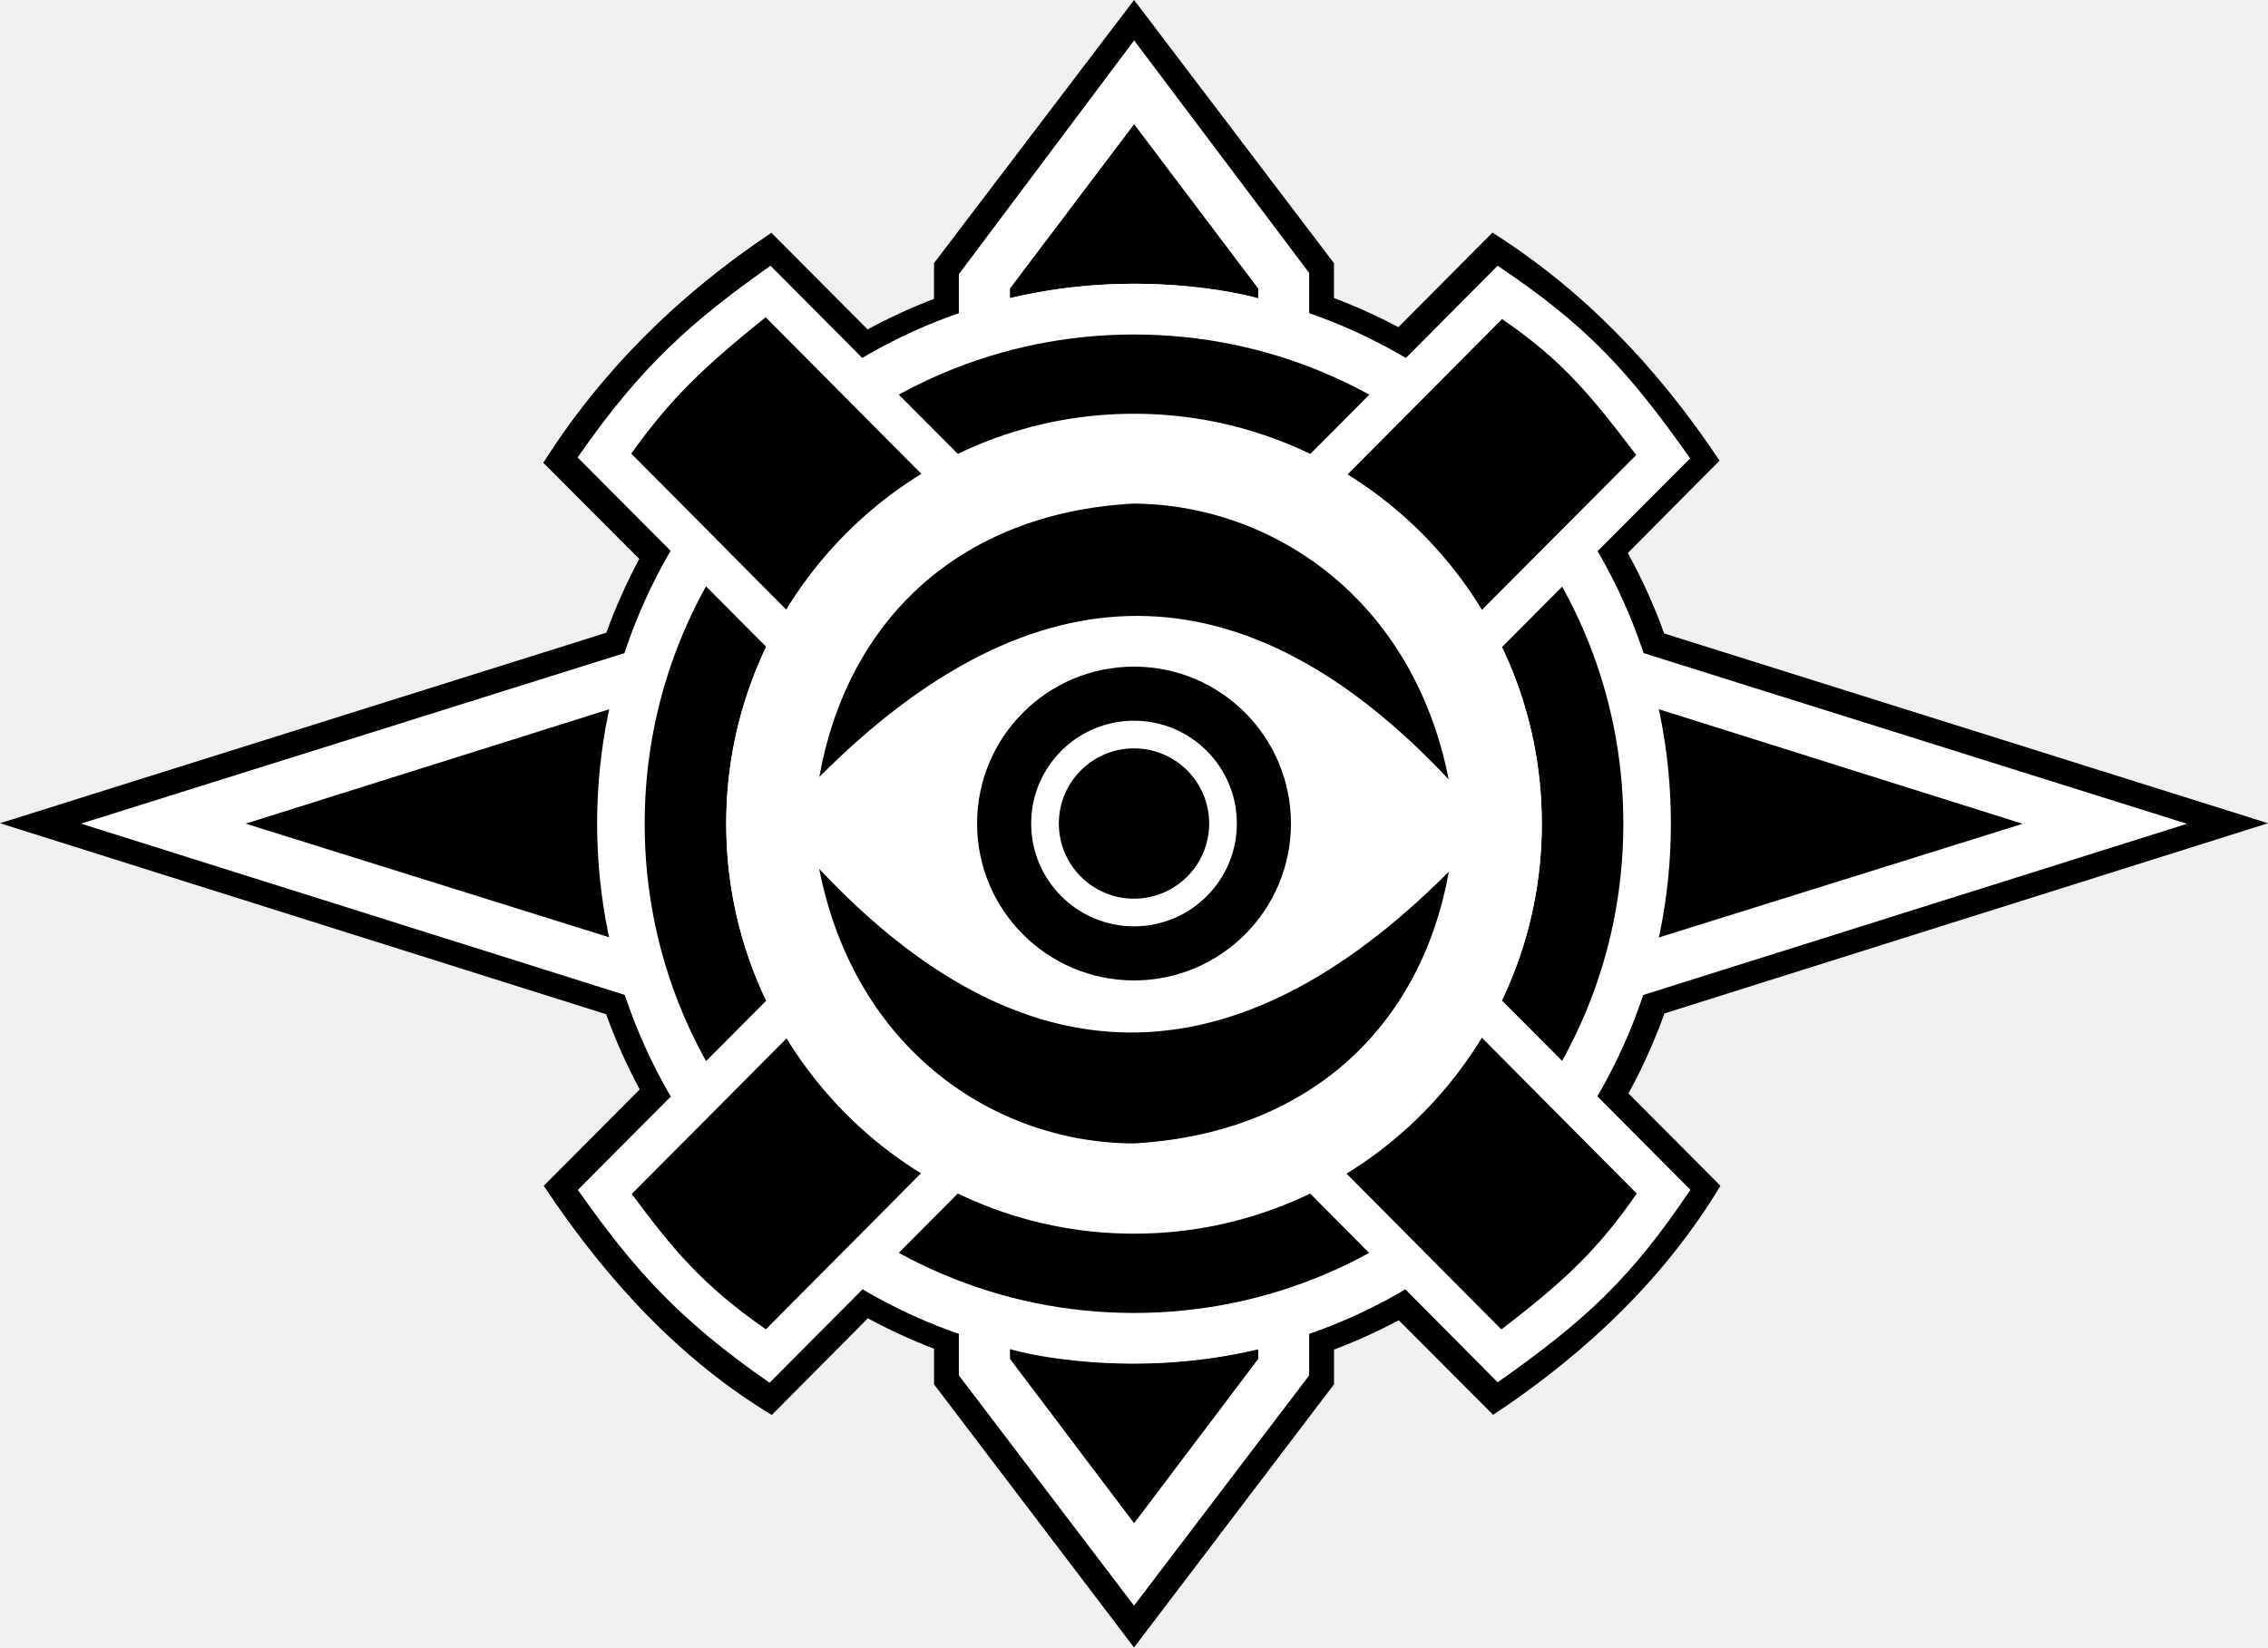
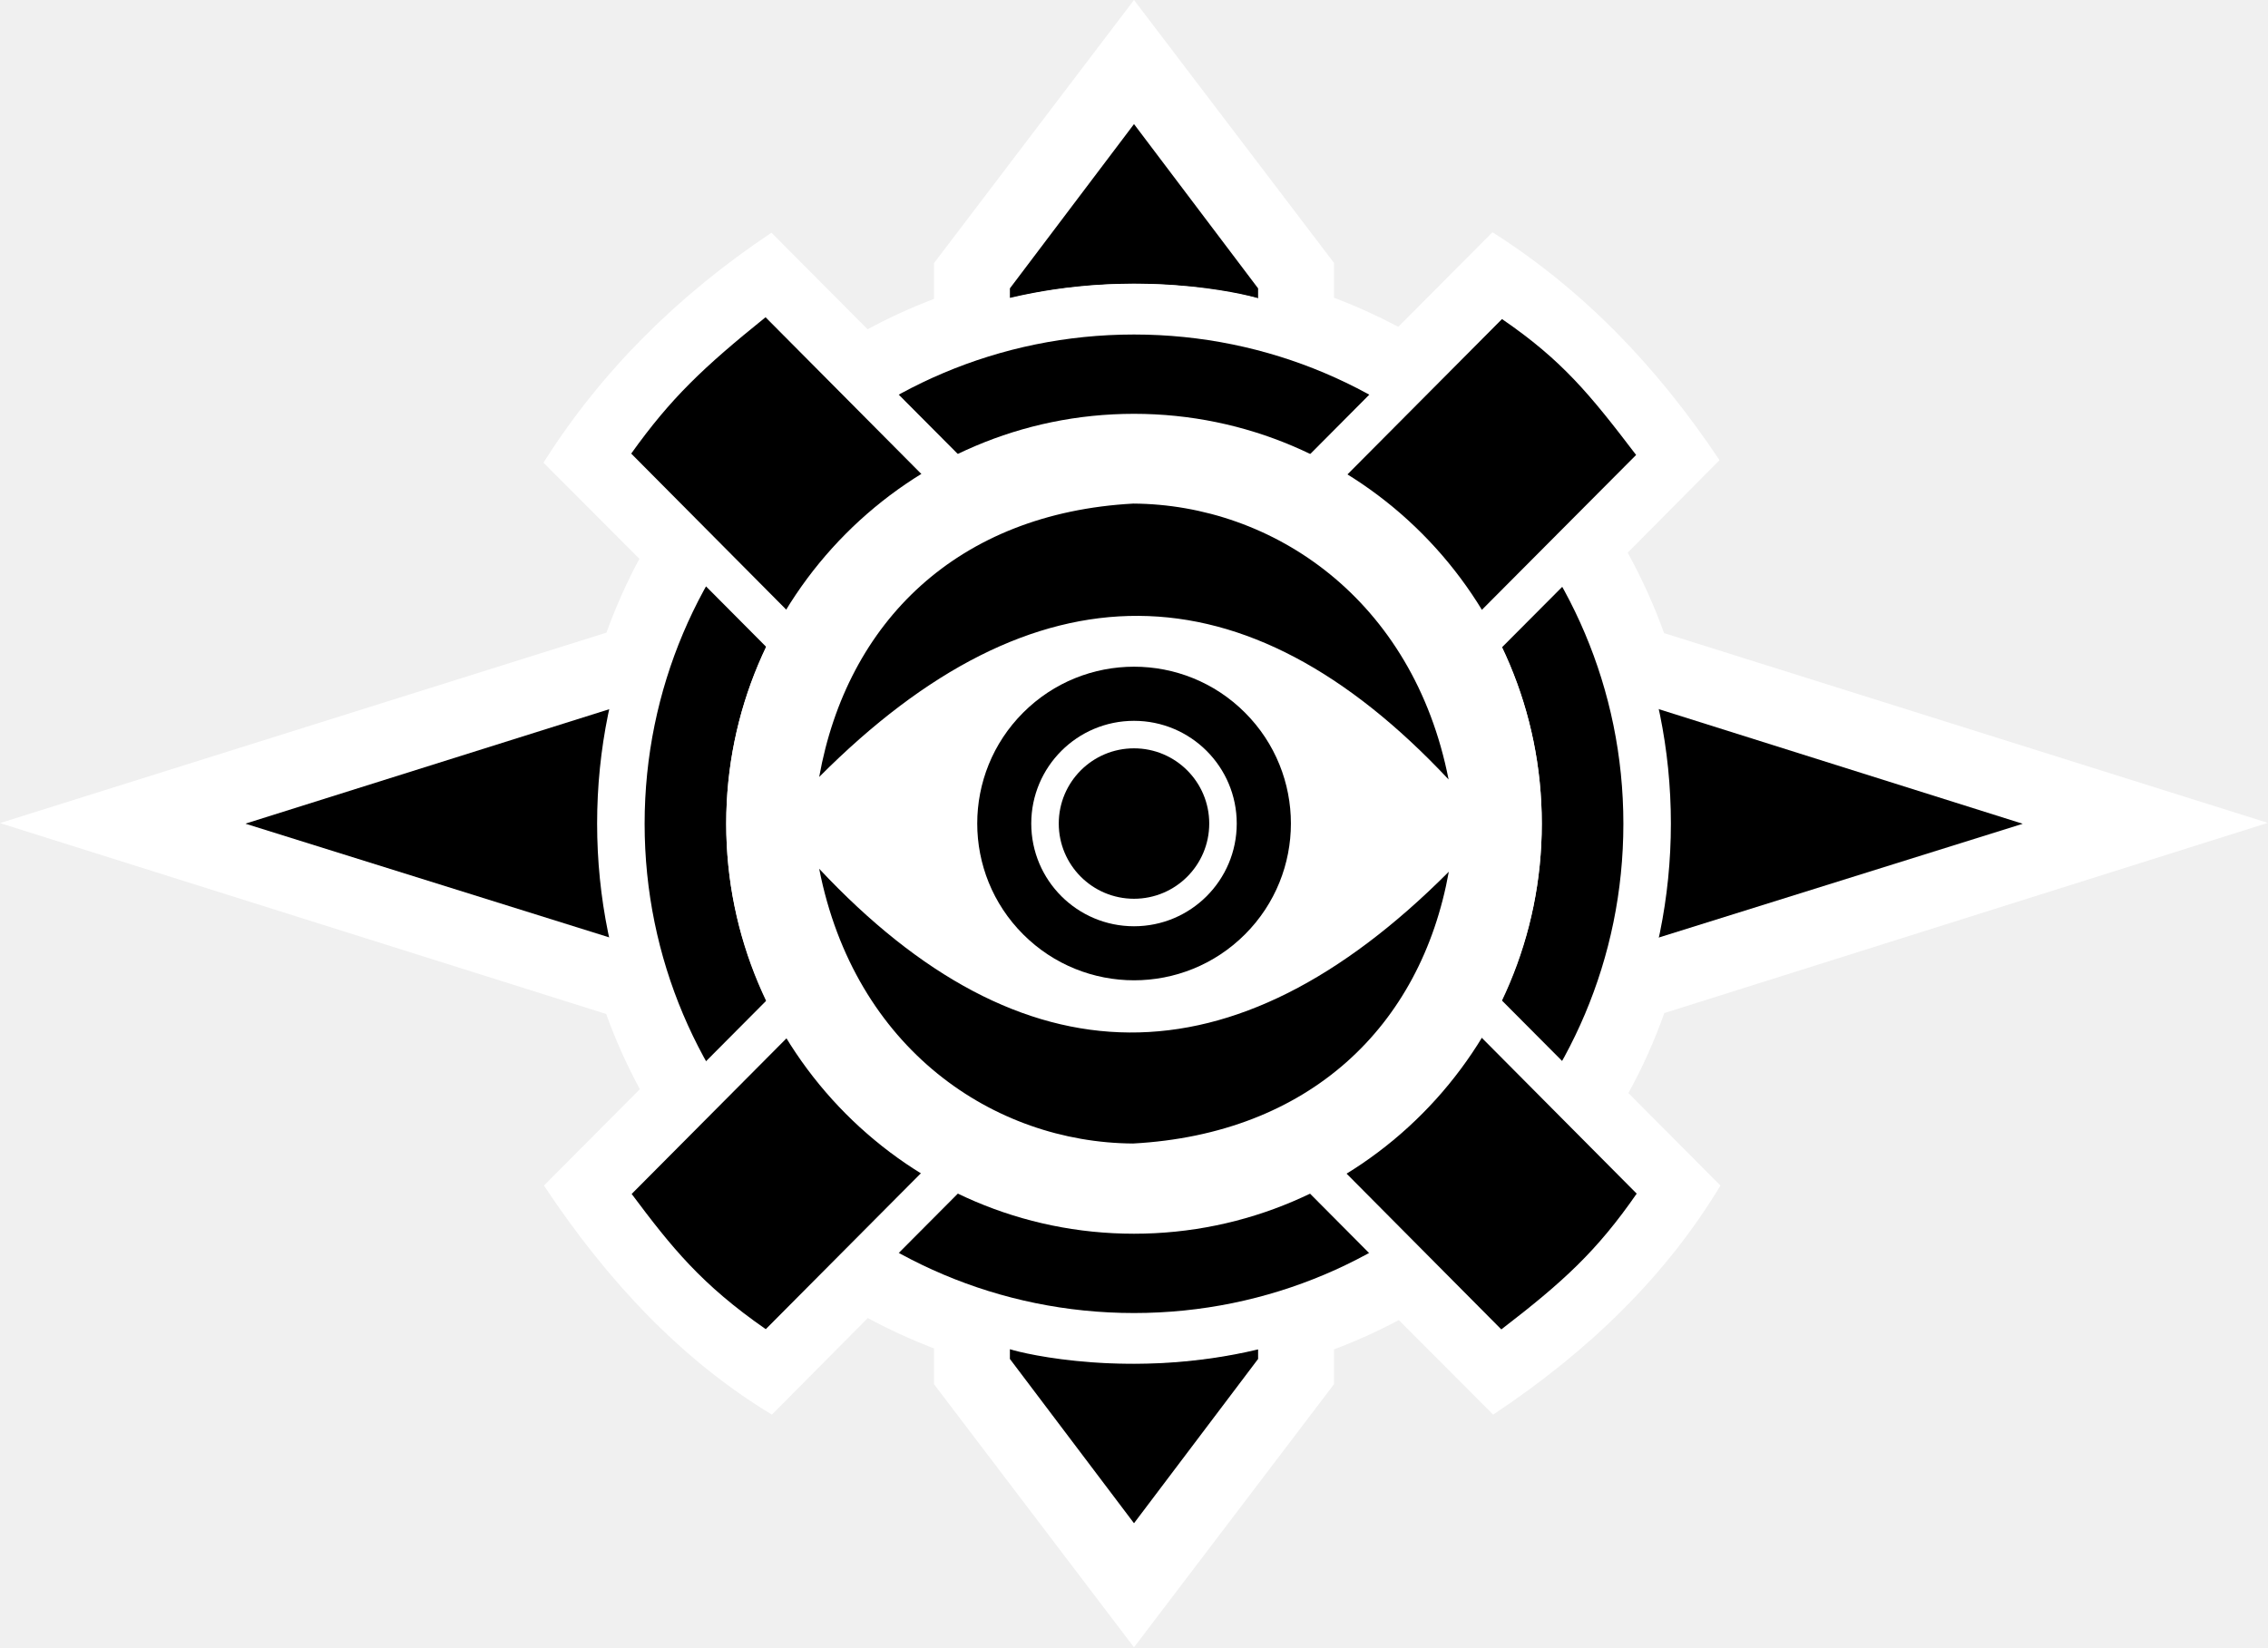
- <svg xmlns="http://www.w3.org/2000/svg" id="Ebene_4" data-name="Ebene 4" viewBox="0 0 997.77 724.94" version="1.1" width="997.77" height="724.94">
-   <defs id="defs1">
-     <style id="style1">
-       .cls-1 {
+ <svg xmlns="http://www.w3.org/2000/svg" id="Ebene_4" version="1.1" viewBox="0 0 997.8 724.9">
+   <defs>
+     <style>
+       .st0 {
        fill: #fff;
-       }
- 
-       .cls-1, .cls-2 {
-         stroke-width: 0px;
-       }
- 
-       .cls-2 {
-         fill: #000000;
      }
    </style>
  </defs>
-   <path class="cls-2" d="m 732.24,445.94 265.53,-83.69 -265.64,-83.5 c -4.42,-12.28 -9.78,-24.11 -16,-35.4 L 756.49,202.7 C 728.93,161.37 696.62,127.75 656.58,102.36 l -41.39,41.6 c -9.12,-4.84 -18.57,-9.13 -28.33,-12.82 V 115.81 L 498.92,0 410.89,115.81 v 15.71 c -10.07,3.86 -19.83,8.34 -29.21,13.43 L 339.36,102.44 C 298.03,130 264.41,163.58 239.02,203.63 l 42.21,42.32 c -5.57,10.4 -10.42,21.24 -14.47,32.46 L 0,362.25 266.66,446.3 c 4.12,11.45 9.06,22.5 14.76,33.09 l -42.2,42.41 c 28.14,42.41 60.97,77.11 100.34,100.84 L 381.8,580.1 c 9.35,5.06 19.08,9.53 29.11,13.38 v 15.67 l 87.99,115.79 87.98,-115.79 v -15.29 c 9.81,-3.71 19.32,-8.02 28.48,-12.9 l 41.52,41.63 c 42.41,-28.14 76.27,-61.42 100,-100.79 l -40.47,-40.65 c 6.15,-11.23 11.46,-23 15.83,-35.2 z" id="path1" />
-   <path class="cls-1" d="M 499.02,217 35.65,362.43 498.89,508.37 962.13,362.5 Z M 108.07,362.43 499.05,239.4 889.81,362.5 498.94,484.66 Z" id="path2" />
-   <ellipse class="cls-1" cx="498.89" cy="362.38" rx="236.19" ry="237.51" id="ellipse2" />
-   <path class="cls-1" d="M 498.93,17.78 421.84,120.64 V 605.22 L 498.9,706.54 575.95,605.22 V 120.12 L 498.93,17.77 Z m 0,652.49 -54.6,-72.31 v -4.35 c 6.17,2.12 53.97,13.29 109.2,0.14 v 4.22 c 0,0 -54.6,72.3 -54.6,72.3 z m 54.6,-538.94 c -6.17,-2.12 -53.97,-13.31 -109.2,-0.17 v -4.22 l 54.61,-72.28 54.59,72.32 z" id="path3" />
-   <path class="cls-2" d="m 498.89,147.19 c -118.89,0 -215.28,96.38 -215.28,215.28 0,118.9 96.38,215.28 215.28,215.28 118.9,0 215.28,-96.38 215.28,-215.28 0,-118.9 -96.38,-215.28 -215.28,-215.28 z m 0,394.65 c -99.08,0 -179.4,-80.32 -179.4,-179.4 0,-99.08 80.32,-179.4 179.4,-179.4 99.08,0 179.4,80.32 179.4,179.4 0,99.08 -80.32,179.4 -179.4,179.4 z" id="path4" />
-   <path class="cls-1" d="m 254.11,201.29 c 28.43,-41.01 50.92,-60.36 84.86,-84.35 l 404.69,406.6 c -26.12,38.97 -46.14,57.48 -84.79,84.72 C 658.96,608.17 254.19,201.2 254.1,201.29 Z" id="path5" />
-   <path class="cls-1" d="M 338.58,608.47 C 297.57,580.04 278.22,557.55 254.23,523.61 L 658.86,116.94 c 38.97,26.12 57.45,46.11 84.69,84.76 -0.09,-0.09 -405.06,406.68 -404.97,406.77 z" id="path6" />
-   <path class="cls-2" d="M 336.92,584.94 C 308.49,565.23 295.38,548.83 277.94,525.39 L 660.81,140.41 c 26.39,18.07 38.63,33.01 59.02,59.8 -0.06,-0.06 -382.97,384.68 -382.91,384.74 z" id="path7" />
-   <path class="cls-2" d="m 720.07,525.21 c -17.61,25.39 -32.44,38.93 -59.57,59.8 L 277.71,199.6 c 17.63,-24.58 31.68,-37.89 59.12,-60.01 z" id="path8" />
-   <ellipse class="cls-1" cx="498.89" cy="362.46" rx="179.4" ry="180.4" id="ellipse8" />
-   <path class="cls-2" d="m 360.44,341.89 c 94.83,-95.17 187.58,-94.17 276.89,1.09 -15.59,-79.37 -77.44,-121.03 -138.73,-121.39 -77.16,4.25 -125.94,51.95 -138.16,120.3 z" id="path9" />
-   <path class="cls-2" d="m 637.4,383.56 c -94.85,95.15 -187.71,94.01 -277.01,-1.26 15.57,79.37 76.87,120.5 138.15,120.86 77.16,-4.24 126.62,-51.25 138.86,-119.61 z" id="path10" />
-   <circle class="cls-2" cx="498.89" cy="362.38" r="69.04" id="circle10" />
-   <circle class="cls-1" cx="498.89" cy="362.38" r="45.24" id="circle11" />
-   <circle class="cls-2" cx="498.89" cy="362.38" r="33.07" id="circle12" />
+   <g id="path1">
+     <path d="M417.9,606.8v-18.1l-4.5-1.7c-9.7-3.7-19.3-8.1-28.3-13l-4.6-2.5-42,42.3c-33.4-21.1-63-51-90.3-91.1l41.8-42-2.5-4.6c-5.5-10.3-10.4-21.1-14.3-32.1l-1.2-3.3L23.3,362.3l248.9-78.2,1.2-3.3c3.9-10.8,8.6-21.4,14.1-31.5l2.4-4.6-41.9-42c23.1-35.1,53.6-65.7,90.5-91.2l41.9,42.1,4.6-2.5c9-4.9,18.6-9.3,28.4-13l4.5-1.7v-18.2L498.9,11.6l80.9,106.6v17.8l4.5,1.7c9.4,3.5,18.6,7.7,27.5,12.5l4.6,2.4,41-41.3c34.2,22.6,63.7,52.3,89.9,90.5l-40,40.3,2.5,4.6c6.1,11,11.3,22.6,15.5,34.4l1.2,3.3,247.7,77.9-249.2,78.5v3.9c-4.1,11.3-9.2,22.5-15,33.1l-2.5,4.6,40.3,40.4c-21.4,33.9-51.8,64.4-90.3,90.7l-41.1-41.2-4.6,2.4c-8.9,4.7-18.2,8.9-27.7,12.5l-4.5,1.7v17.8l-81,106.6-81-106.6Z" />
+     <path class="st0" d="M498.9,23.1l73.9,97.4v20.3l9,3.4c9.1,3.4,18.1,7.5,26.7,12.1l9.2,4.9,7.3-7.4,33.3-33.5c30,20.7,56.3,47.3,80,80.7l-32.2,32.4-7.4,7.4,5.1,9.2c5.9,10.7,11,21.9,15.1,33.4l2.4,6.5,6.6,2.1,223.2,70.2-223.1,70.3-9.8,3.1v7.8c-3.9,10.6-8.7,21-14.1,30.9l-5,9.2,7.4,7.4,32.6,32.7c-19.8,29.9-46.8,56.9-80.5,80.7l-33.3-33.4-7.3-7.4-9.2,4.9c-8.6,4.6-17.6,8.7-26.8,12.2l-9,3.4v20.2l-74,97.4-74-97.4v-20.6l-9-3.4c-9.4-3.6-18.7-7.9-27.5-12.6l-9.2-5-7.4,7.4-34.3,34.6c-29.3-19.5-55.7-46.3-80.2-81.3l34-34.2,7.3-7.4-4.9-9.1c-5.4-10-10.1-20.5-13.9-31.2l-2.3-6.5-6.6-2.1-224.2-70.7,224.3-70.5,6.6-2.1,2.4-6.5c3.8-10.4,8.4-20.7,13.6-30.6l4.9-9.1-7.3-7.3-34.2-34.2c21.2-30.9,48.3-58.1,80.7-81.2l34.1,34.2,7.4,7.4,9.2-5c8.8-4.8,18-9,27.5-12.7l9-3.4v-20.6l74-97.4M498.9,0l-88,115.8v15.7c-10.1,3.9-19.8,8.3-29.2,13.4l-42.3-42.5c-41.3,27.6-75,61.1-100.3,101.2l42.2,42.3c-5.6,10.4-10.4,21.2-14.5,32.5L0,362.2l266.7,84c4.1,11.5,9.1,22.5,14.8,33.1l-42.2,42.4c28.1,42.4,61,77.1,100.3,100.8l42.2-42.5c9.4,5.1,19.1,9.5,29.1,13.4v15.7l88,115.8,88-115.8v-15.3c9.8-3.7,19.3-8,28.5-12.9l41.5,41.6c42.4-28.1,76.3-61.4,100-100.8l-40.5-40.7c6.2-11.2,11.5-23,15.8-35.2h0s265.5-83.7,265.5-83.7l-265.6-83.5c-4.4-12.3-9.8-24.1-16-35.4l40.4-40.7c-27.6-41.3-59.9-74.9-99.9-100.3l-41.4,41.6c-9.1-4.8-18.6-9.1-28.3-12.8v-15.3L498.9,0h0Z" />
+   </g>
+   <path id="path2" class="st0" d="M499,217L35.7,362.4l463.2,145.9,463.2-145.9-463.1-145.5ZM108.1,362.4l391-123,390.8,123.1-390.9,122.2-390.9-122.2Z" />
+   <ellipse id="ellipse2" class="st0" cx="498.9" cy="362.4" rx="236.2" ry="237.5" />
+   <path id="path3" class="st0" d="M498.9,17.8l-77.1,102.9v484.6l77.1,101.3,77.1-101.3V120.1l-77-102.4h0ZM498.9,670.3l-54.6-72.3v-4.3c6.2,2.1,54,13.3,109.2.1v4.2l-54.6,72.3h0ZM553.5,131.3c-6.2-2.1-54-13.3-109.2-.2v-4.2l54.6-72.3,54.6,72.3v4.3Z" />
+   <path id="path4" d="M498.9,147.2c-118.9,0-215.3,96.4-215.3,215.3s96.4,215.3,215.3,215.3,215.3-96.4,215.3-215.3-96.4-215.3-215.3-215.3h0ZM498.9,541.8c-99.1,0-179.4-80.3-179.4-179.4s80.3-179.4,179.4-179.4,179.4,80.3,179.4,179.4-80.3,179.4-179.4,179.4h0Z" />
+   <path id="path5" class="st0" d="M254.1,201.3c28.4-41,50.9-60.4,84.9-84.3l404.7,406.6c-26.1,39-46.1,57.5-84.8,84.7,0,0-404.7-407.1-404.8-407h0Z" />
+   <path id="path6" class="st0" d="M338.6,608.5c-41-28.4-60.4-50.9-84.3-84.9L658.9,116.9c39,26.1,57.5,46.1,84.7,84.8,0,0-405.1,406.7-405,406.8Z" />
+   <path id="path7" d="M336.9,584.9c-28.4-19.7-41.5-36.1-59-59.5l382.9-385c26.4,18.1,38.6,33,59,59.8,0,0-383,384.7-382.9,384.7h0Z" />
+   <path id="path8" d="M720.1,525.2c-17.6,25.4-32.4,38.9-59.6,59.8L277.7,199.6c17.6-24.6,31.7-37.9,59.1-60l383.2,385.6Z" />
+   <ellipse id="ellipse8" class="st0" cx="498.9" cy="362.5" rx="179.4" ry="180.4" />
+   <path id="path9" d="M360.4,341.9c94.8-95.2,187.6-94.2,276.9,1.1-15.6-79.4-77.4-121-138.7-121.4-77.2,4.2-125.9,51.9-138.2,120.3h0Z" />
+   <path id="path10" d="M637.4,383.6c-94.8,95.1-187.7,94-277-1.3,15.6,79.4,76.9,120.5,138.1,120.9,77.2-4.2,126.6-51.2,138.9-119.6h0Z" />
+   <circle id="circle10" cx="498.9" cy="362.4" r="69" transform="translate(-110.1 458.9) rotate(-45)" />
+   <circle id="circle11" class="st0" cx="498.9" cy="362.4" r="45.2" />
+   <circle id="circle12" cx="498.9" cy="362.4" r="33.1" />
</svg>
